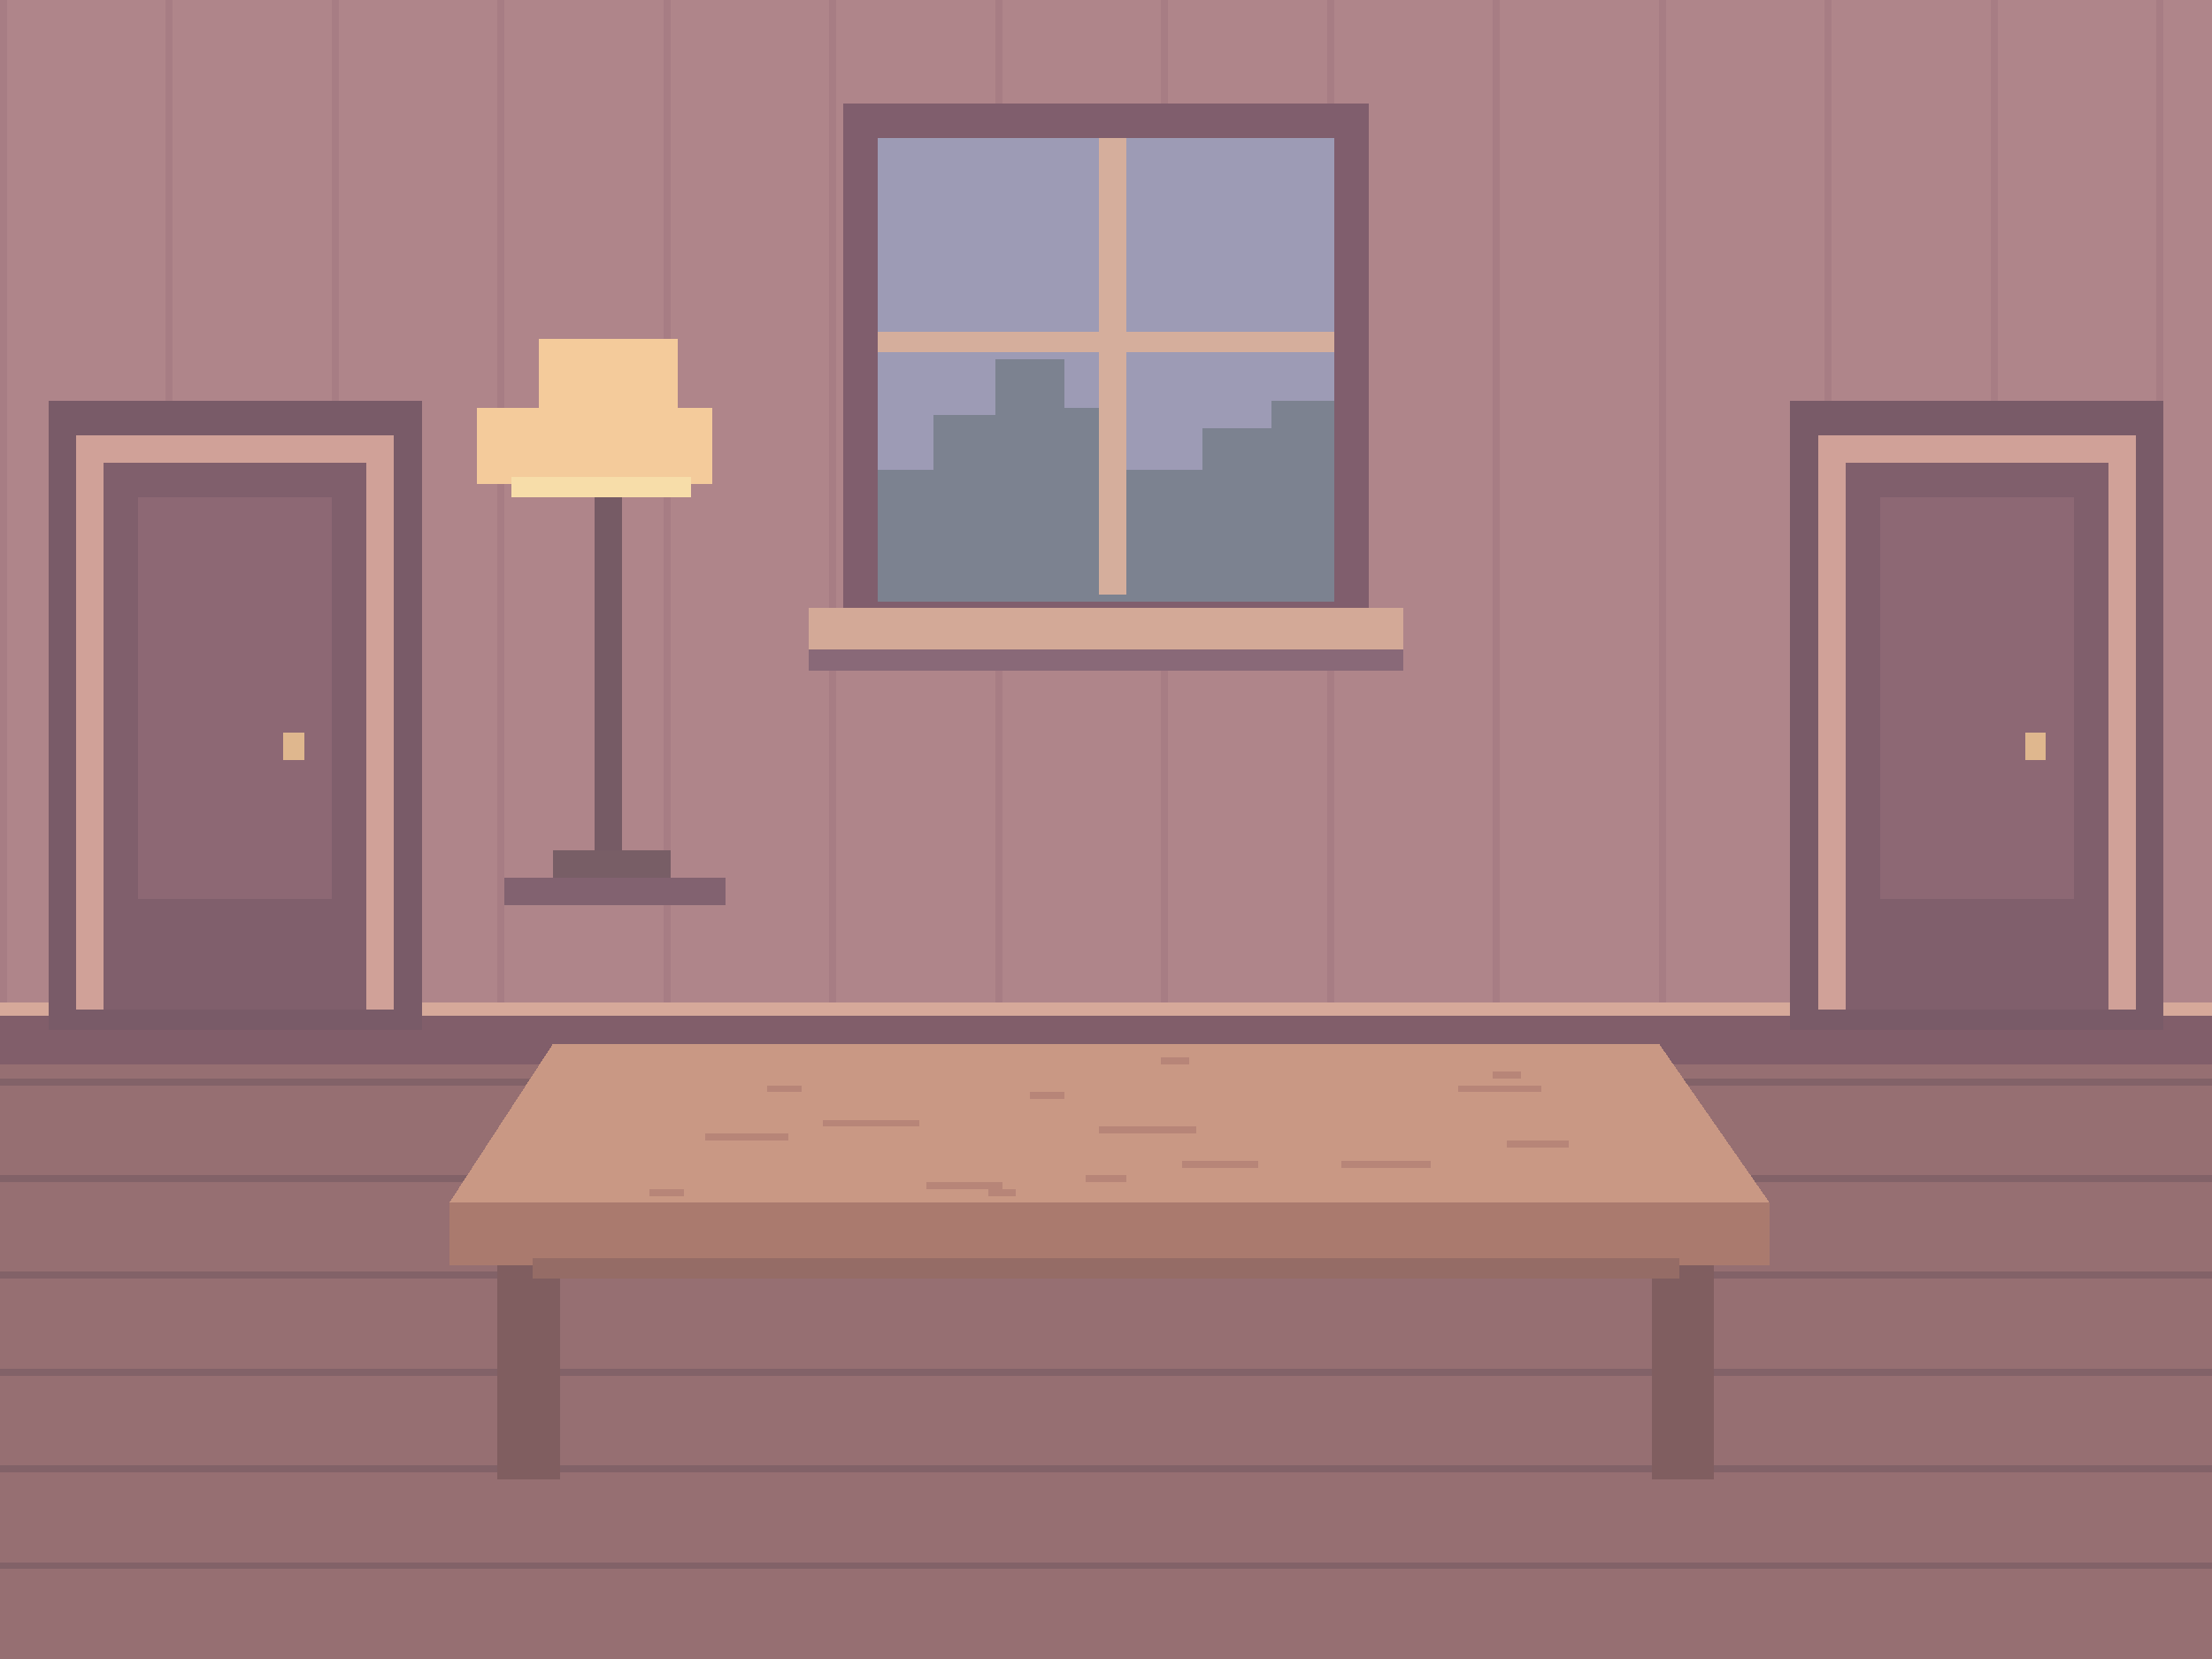
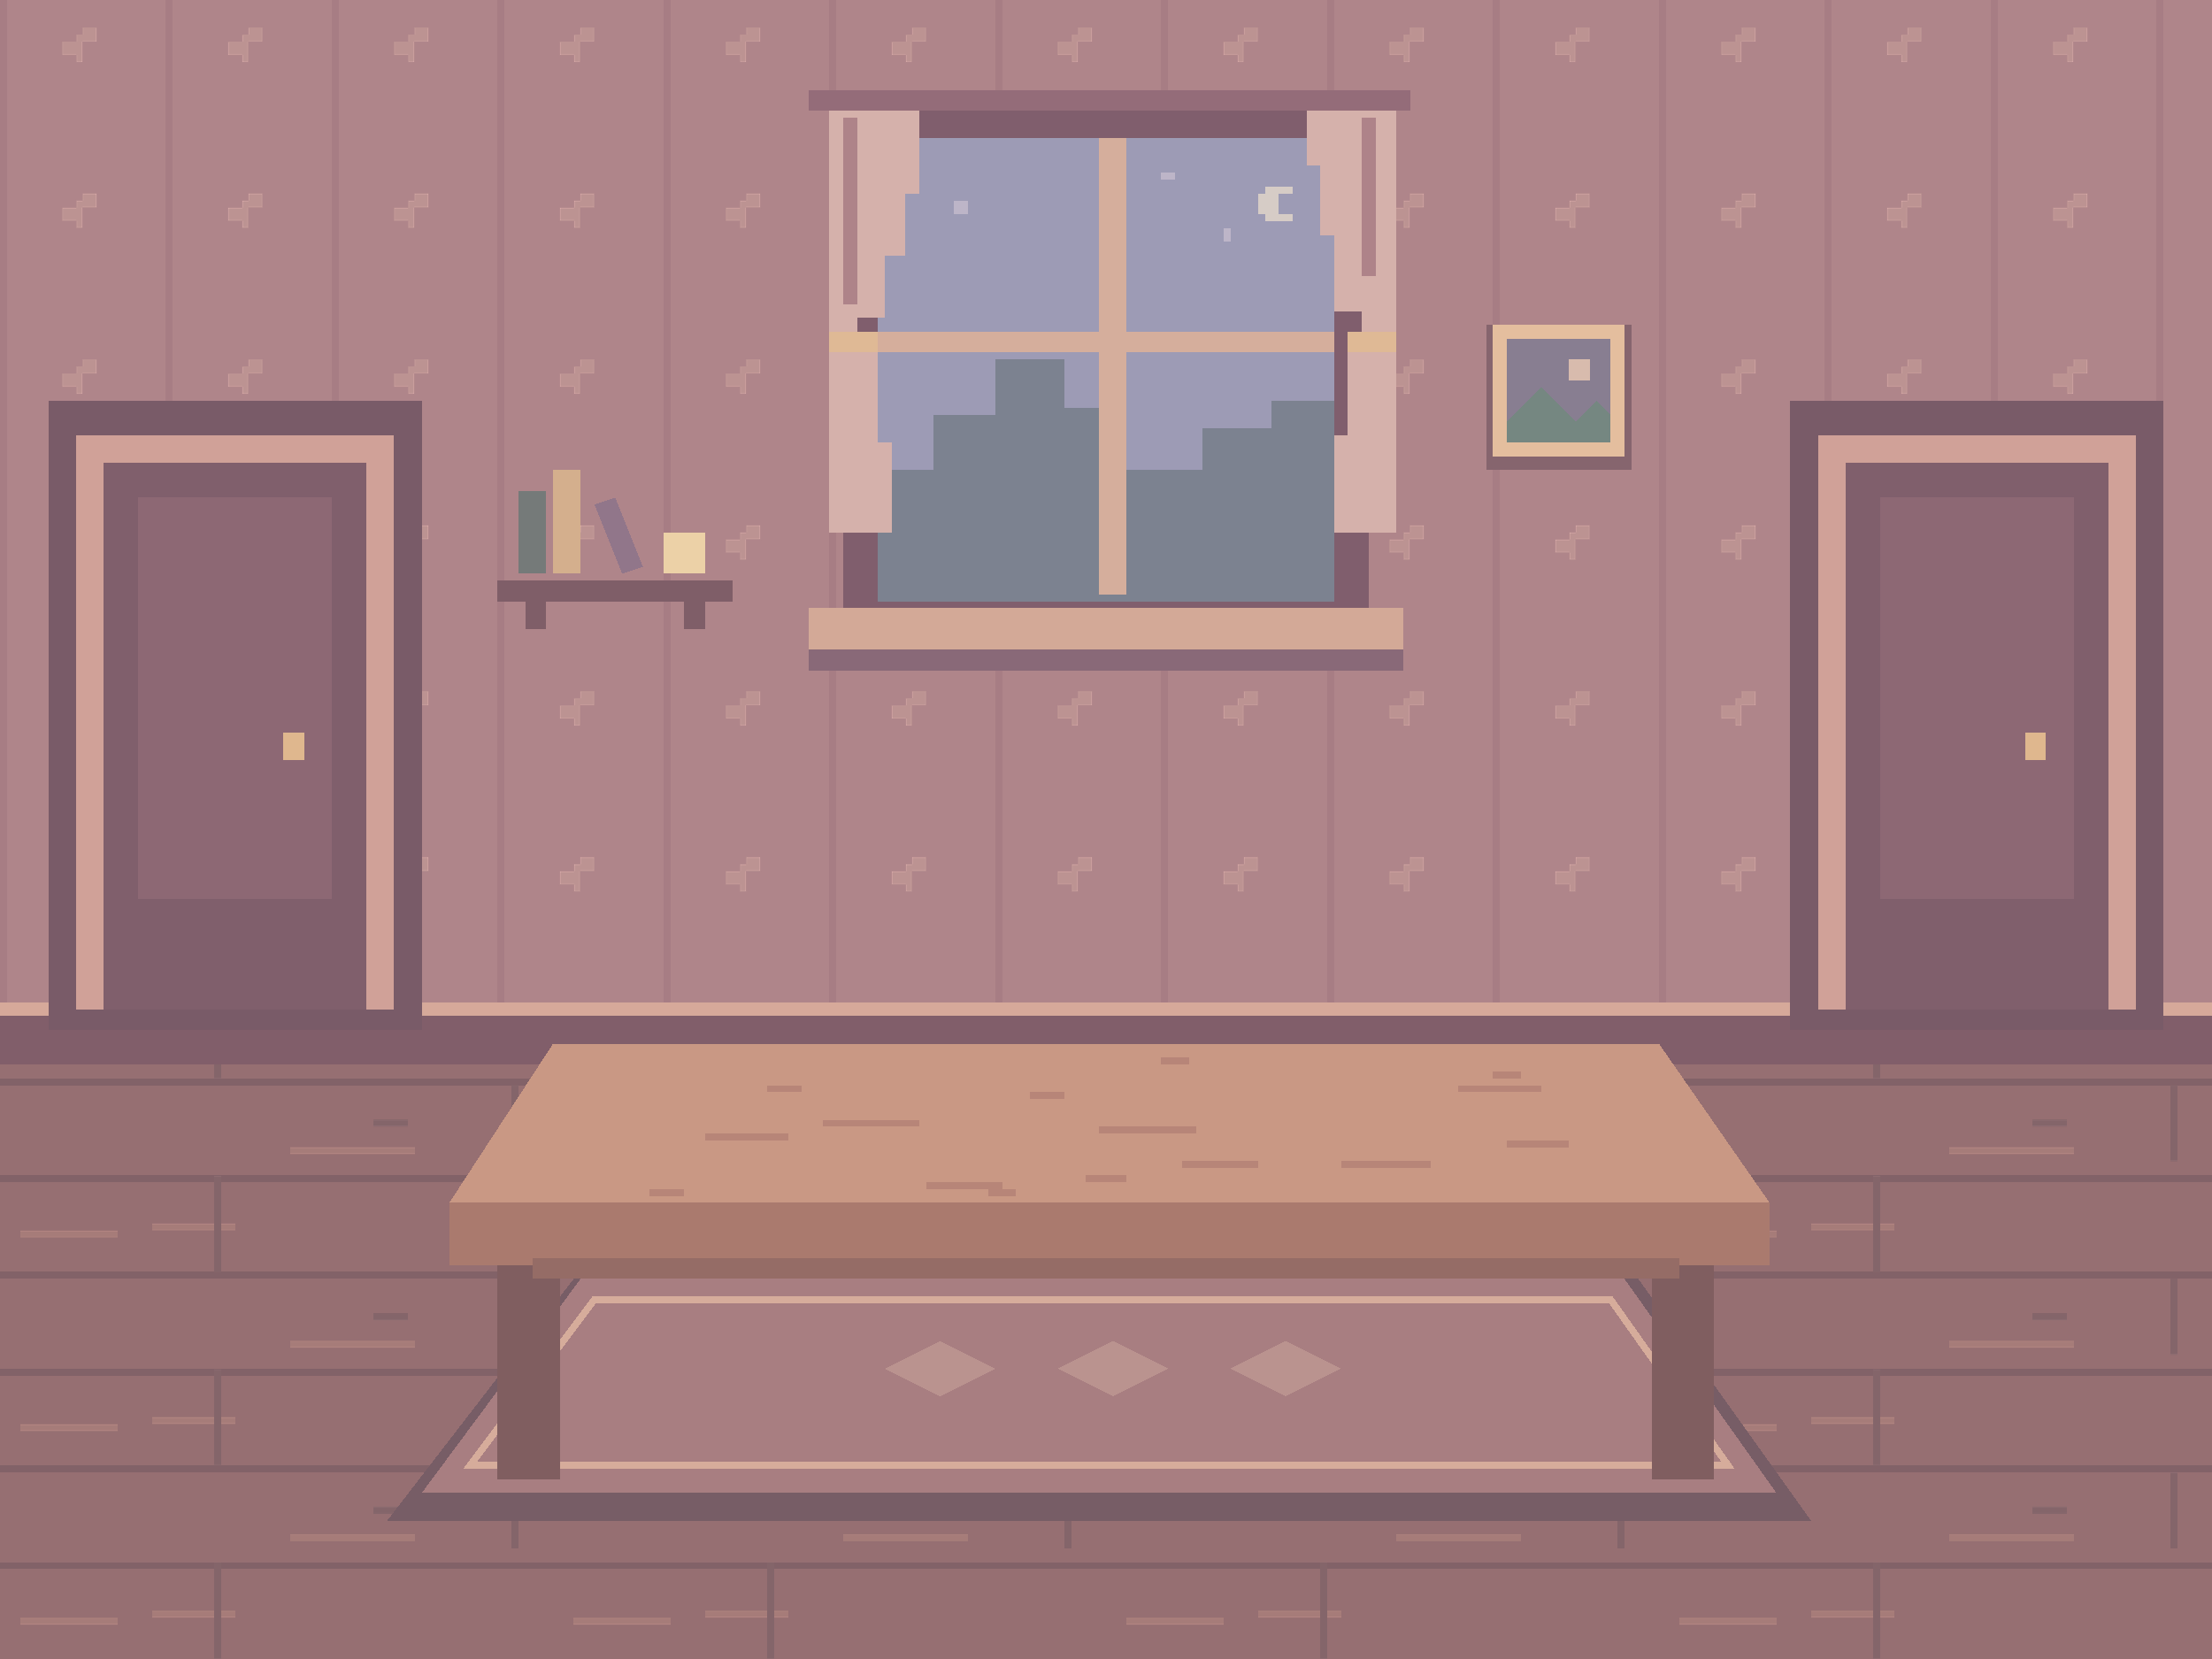
<svg xmlns="http://www.w3.org/2000/svg" viewBox="0 0 320 240" preserveAspectRatio="none" shape-rendering="crispEdges">
+   <defs>
+     <pattern id="sprigs" width="24" height="24" patternUnits="userSpaceOnUse">
+       <path fill="#bc9392" d="M11 5h1v4h-1zm-2 1h2v2H9zm3-2h2v2h-2z" />
+     </pattern>
+     <pattern id="grain" width="80" height="28" patternUnits="userSpaceOnUse">
+       <path fill="#a67c79" d="M3 10h14v1H3zm19-1h12v1H22zm20 17h18v1H42z" />
+       <path fill="#84656a" d="M31 2h1v14h-1zm43 15h1v12h-1zm-20 5h5v1h-5z" />
+     </pattern>
+   </defs>
  <rect x="0" y="0" width="320" height="240" fill="#af858a" />
  <rect x="0" y="154" width="320" height="86" fill="#966f72" />
  <rect x="0" y="0" width="1" height="152" fill="#a77d84" />
  <rect x="0" y="156" width="320" height="1" fill="#826268" />
  <rect x="24" y="0" width="1" height="152" fill="#a77d84" />
  <rect x="0" y="170" width="320" height="1" fill="#826268" />
  <rect x="48" y="0" width="1" height="152" fill="#a77d84" />
  <rect x="0" y="184" width="320" height="1" fill="#826268" />
  <rect x="72" y="0" width="1" height="152" fill="#a77d84" />
  <rect x="0" y="198" width="320" height="1" fill="#826268" />
  <rect x="96" y="0" width="1" height="152" fill="#a77d84" />
  <rect x="0" y="212" width="320" height="1" fill="#826268" />
  <rect x="120" y="0" width="1" height="152" fill="#a77d84" />
  <rect x="0" y="226" width="320" height="1" fill="#826268" />
  <rect x="144" y="0" width="1" height="152" fill="#a77d84" />
  <rect x="0" y="240" width="320" height="1" fill="#826268" />
  <rect x="168" y="0" width="1" height="152" fill="#a77d84" />
  <rect x="192" y="0" width="1" height="152" fill="#a77d84" />
  <rect x="216" y="0" width="1" height="152" fill="#a77d84" />
  <rect x="240" y="0" width="1" height="152" fill="#a77d84" />
  <rect x="264" y="0" width="1" height="152" fill="#a77d84" />
  <rect x="288" y="0" width="1" height="152" fill="#a77d84" />
  <rect x="312" y="0" width="1" height="152" fill="#a77d84" />
  <rect x="336" y="0" width="1" height="152" fill="#a77d84" />
+   <path fill="url(#sprigs)" d="M0 0h320v145H0z" />
+   <path fill="url(#grain)" d="M0 154h320v86H0z" />
+   <path fill="#775d66" d="M83 185h154l25 35H56z" />
+   <path fill="#a87e81" d="M84 185h151l22 31H61z" />
+   <path fill="none" stroke="#d6ac9b" stroke-width="1" d="M86 188h147l17 24H68z" />
+   <path fill="#ba938f" d="m128 198 8-4 8 4-8 4zm25 0 8-4 8 4-8 4zm25 0 8-4 8 4-8 4z" />
  <rect x="0" y="145" width="320" height="9" fill="#815e6a" />
  <rect x="0" y="145" width="320" height="2" fill="#d6a99a" />
  <rect x="7" y="58" width="54" height="91" fill="#795b68" />
  <rect x="11" y="63" width="46" height="83" fill="#d0a198" />
  <rect x="15" y="67" width="38" height="79" fill="#805f6c" />
  <rect x="20" y="72" width="28" height="58" fill="#8d6874" />
  <rect x="41" y="106" width="3" height="4" fill="#dfb78e" />
  <rect x="259" y="58" width="54" height="91" fill="#795b68" />
  <rect x="263" y="63" width="46" height="83" fill="#d0a198" />
  <rect x="267" y="67" width="38" height="79" fill="#805f6c" />
  <rect x="272" y="72" width="28" height="58" fill="#8d6874" />
  <rect x="293" y="106" width="3" height="4" fill="#dfb78e" />
  <rect x="122" y="15" width="76" height="79" fill="#805e6d" />
  <rect x="127" y="20" width="66" height="66" fill="#9d9bb5" />
  <path d="M127 68h8v-8h9v-8h10v7h8v9h12v-6h10v-4h9v29h-66z" fill="#7c8290" />
+   <path fill="#bdb5c8" d="M138 29h2v2h-2zm39 4h1v2h-1zm-9-8h2v1h-2z" />
+   <path fill="#d6ccc6" d="M183 27h4v1h-2v3h2v1h-4v-1h-1v-3h1z" />
  <rect x="159" y="20" width="4" height="66" fill="#d5ae9c" />
  <rect x="127" y="48" width="66" height="3" fill="#d5ae9c" />
  <rect x="117" y="88" width="86" height="6" fill="#d3a997" />
+   <path fill="#946c79" d="M117 13h87v3h-87z" />
+   <path fill="#d5b1ab" d="M120 16h13v12h-2v9h-3v9h-4v5h3v13h2v13h-9zm69 0h13v61h-9V63h2V50h2v-5h-4V34h-2V24h-2z" />
+   <path fill="#ae8389" d="M122 17h2v27h-2zm75 0h2v23h-2z" />
+   <path fill="#dfb995" d="M120 48h7v3h-7zm75 0h7v3h-7z" />
+   <path fill="#86656e" d="M215 47h21v21h-21z" />
+   <path fill="#e4be9e" d="M216 47h19v19h-19z" />
+   <path fill="#887e91" d="M218 49h15v15h-15z" />
+   <path fill="#d8bbad" d="M227 52h3v3h-3z" />
+   <path fill="#758781" d="m218 61 5-5 5 5 3-3 2 2v4h-15z" />
  <rect x="117" y="94" width="86" height="3" fill="#896978" />
-   <rect x="86" y="62" width="4" height="63" fill="#765b65" />
-   <path d="M72 59h6V49h20v10h5v11H69V59z" fill="#f4cb9b" />
-   <rect x="74" y="69" width="26" height="3" fill="#f7dda9" />
-   <rect x="80" y="123" width="17" height="4" fill="#785e66" />
-   <rect x="73" y="127" width="32" height="4" fill="#826270" />
+   <path fill="#7f5e68" d="M72 84h34v3H72zm4 3h3v4h-3zm23 0h3v4h-3z" />
+   <path fill="#757a79" d="M75 71h4v12h-4z" />
+   <path fill="#d4af8d" d="M80 68h4v15h-4z" />
+   <path fill="#91768a" d="M86 73l3-1 4 10-3 1z" />
+   <path fill="#ecd1a7" d="M96 77h6v6h-6z" />
  <path d="M80 151h160l16 23v8H65v-8z" fill="#c99884" />
  <rect x="65" y="174" width="191" height="9" fill="#aa7a6e" />
  <rect x="72" y="183" width="9" height="31" fill="#805e60" />
  <rect x="239" y="183" width="9" height="31" fill="#805e60" />
  <rect x="77" y="182" width="166" height="3" fill="#956c66" />
  <rect x="159" y="163" width="14" height="1" fill="#b78578" />
  <rect x="171" y="168" width="11" height="1" fill="#b78578" />
  <rect x="211" y="157" width="12" height="1" fill="#b78578" />
  <rect x="157" y="170" width="6" height="1" fill="#b78578" />
  <rect x="102" y="164" width="12" height="1" fill="#b78578" />
  <rect x="119" y="162" width="14" height="1" fill="#b78578" />
  <rect x="168" y="153" width="4" height="1" fill="#b78578" />
  <rect x="94" y="172" width="5" height="1" fill="#b78578" />
  <rect x="134" y="171" width="11" height="1" fill="#b78578" />
  <rect x="216" y="155" width="4" height="1" fill="#b78578" />
  <rect x="194" y="168" width="13" height="1" fill="#b78578" />
  <rect x="149" y="158" width="5" height="1" fill="#b78578" />
  <rect x="143" y="172" width="4" height="1" fill="#b78578" />
  <rect x="111" y="157" width="5" height="1" fill="#b78578" />
  <rect x="218" y="165" width="9" height="1" fill="#b78578" />
</svg>
